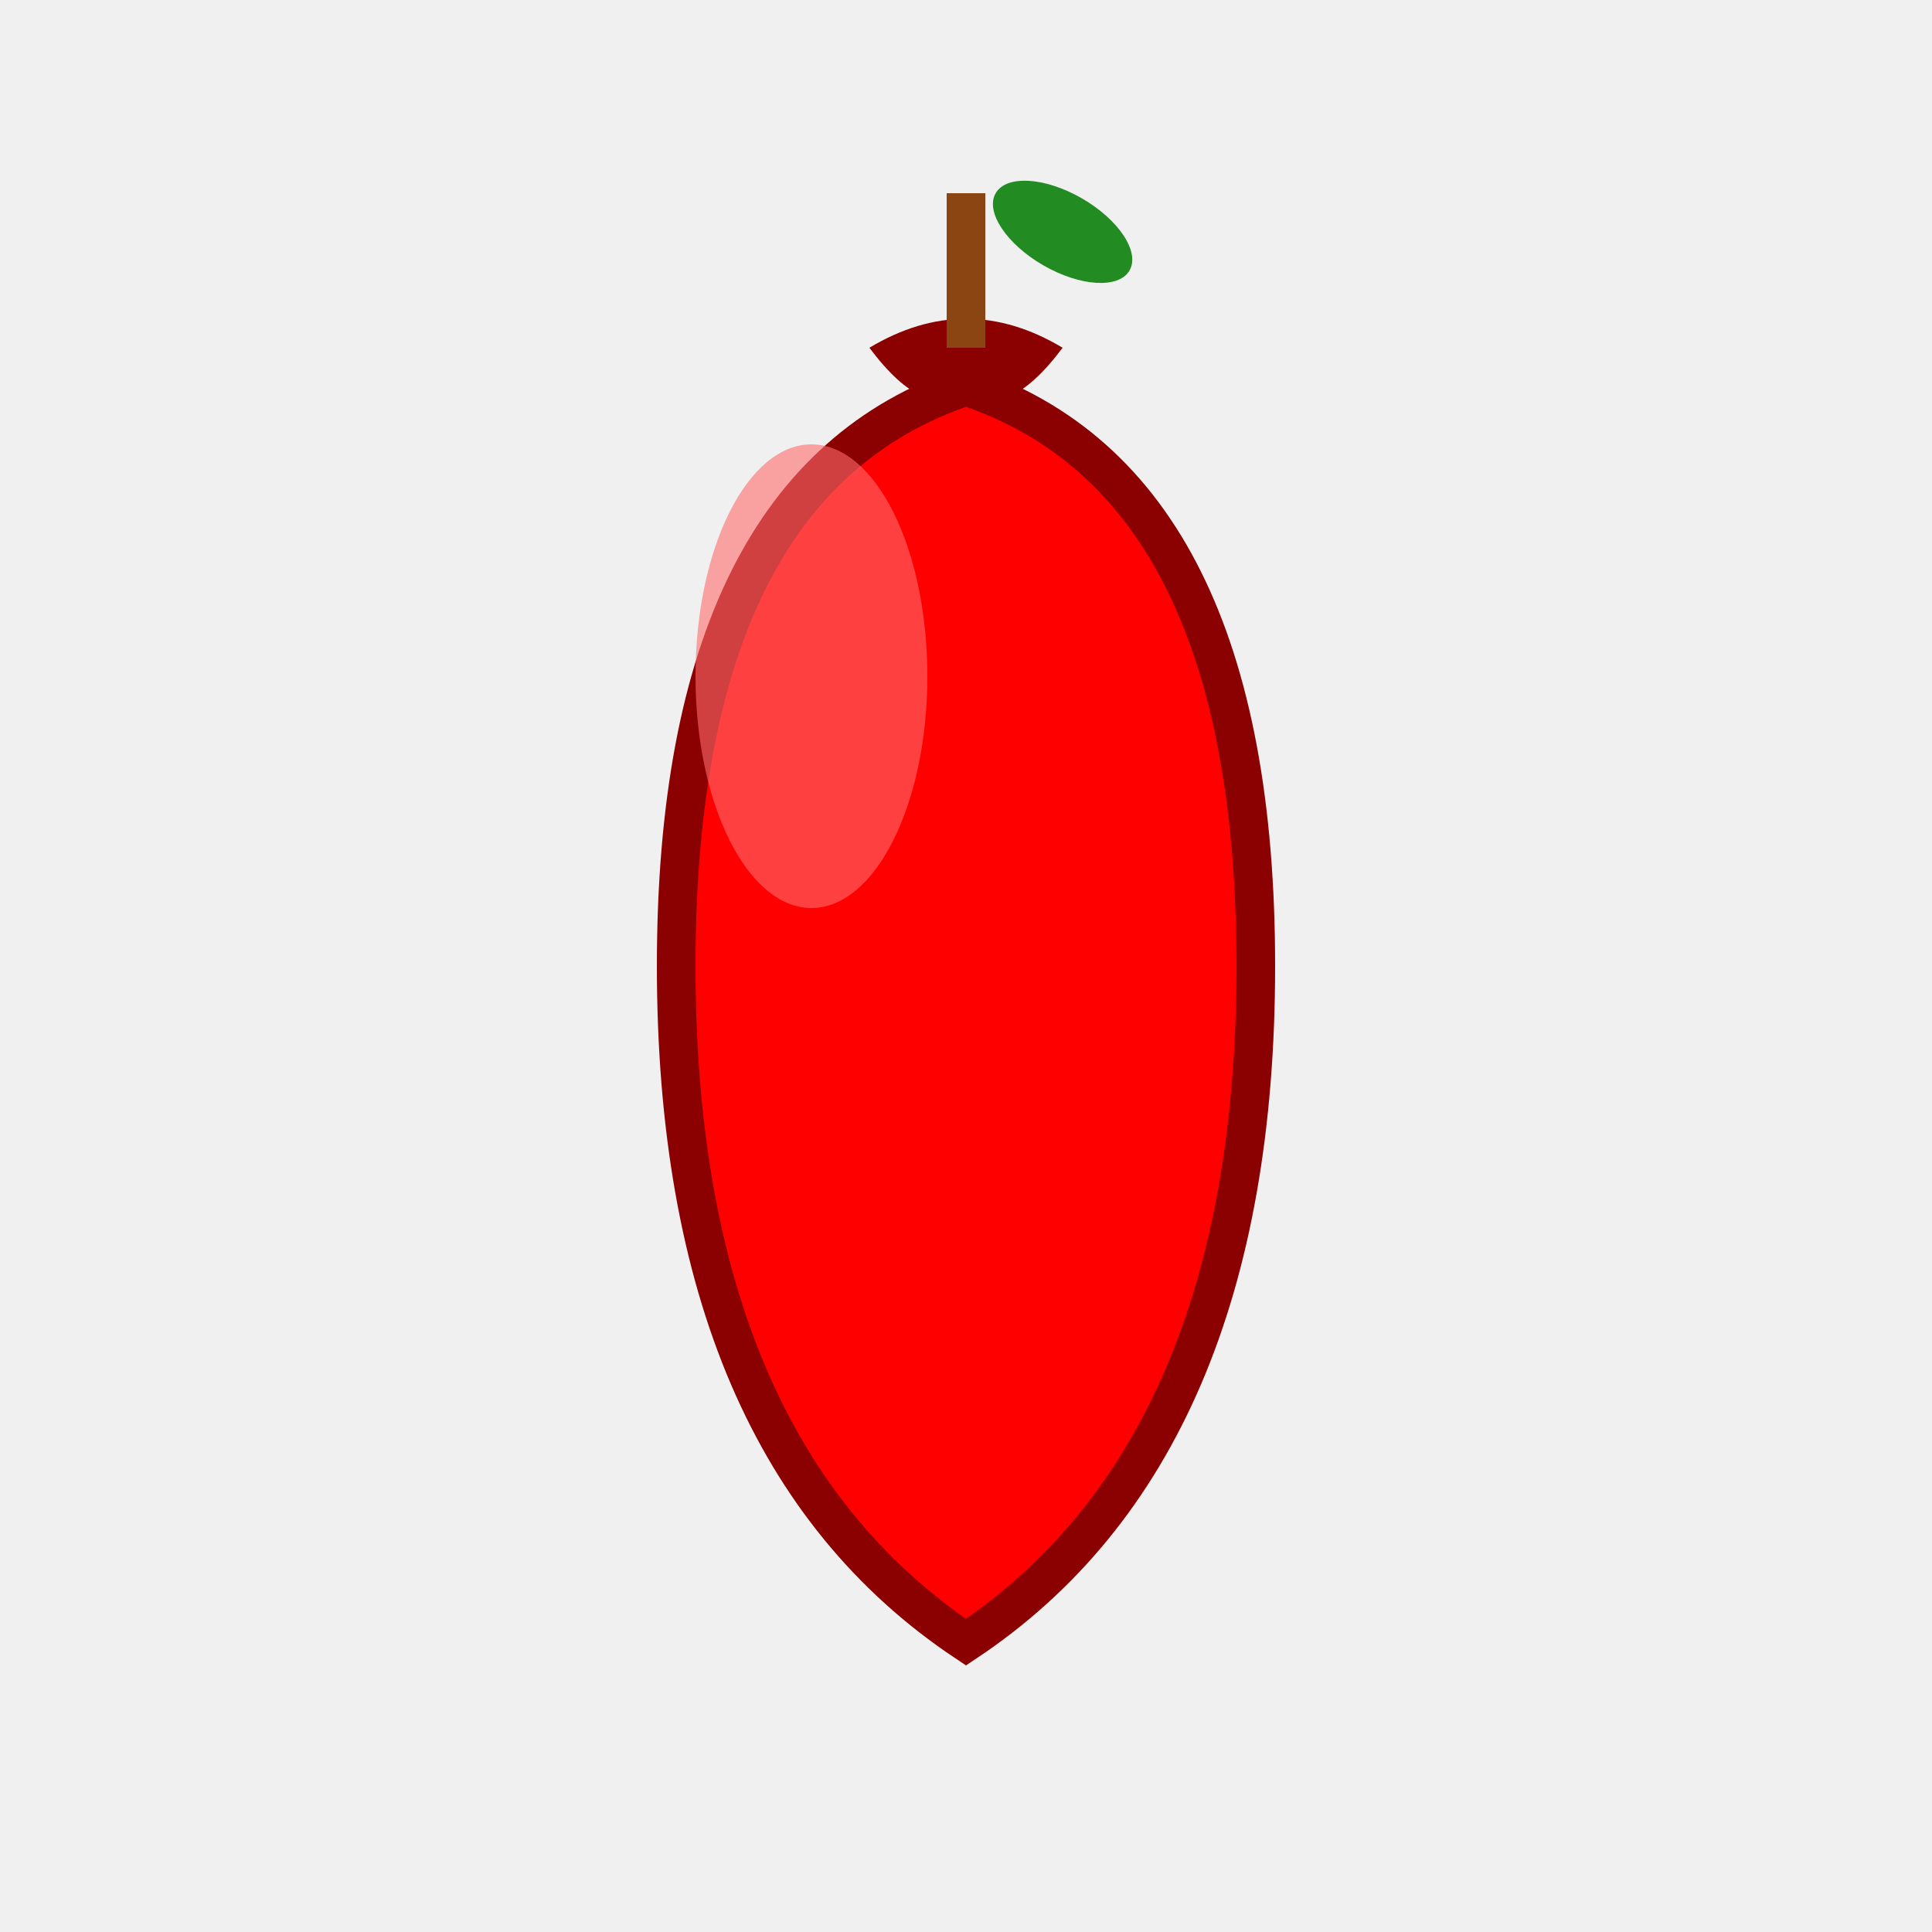
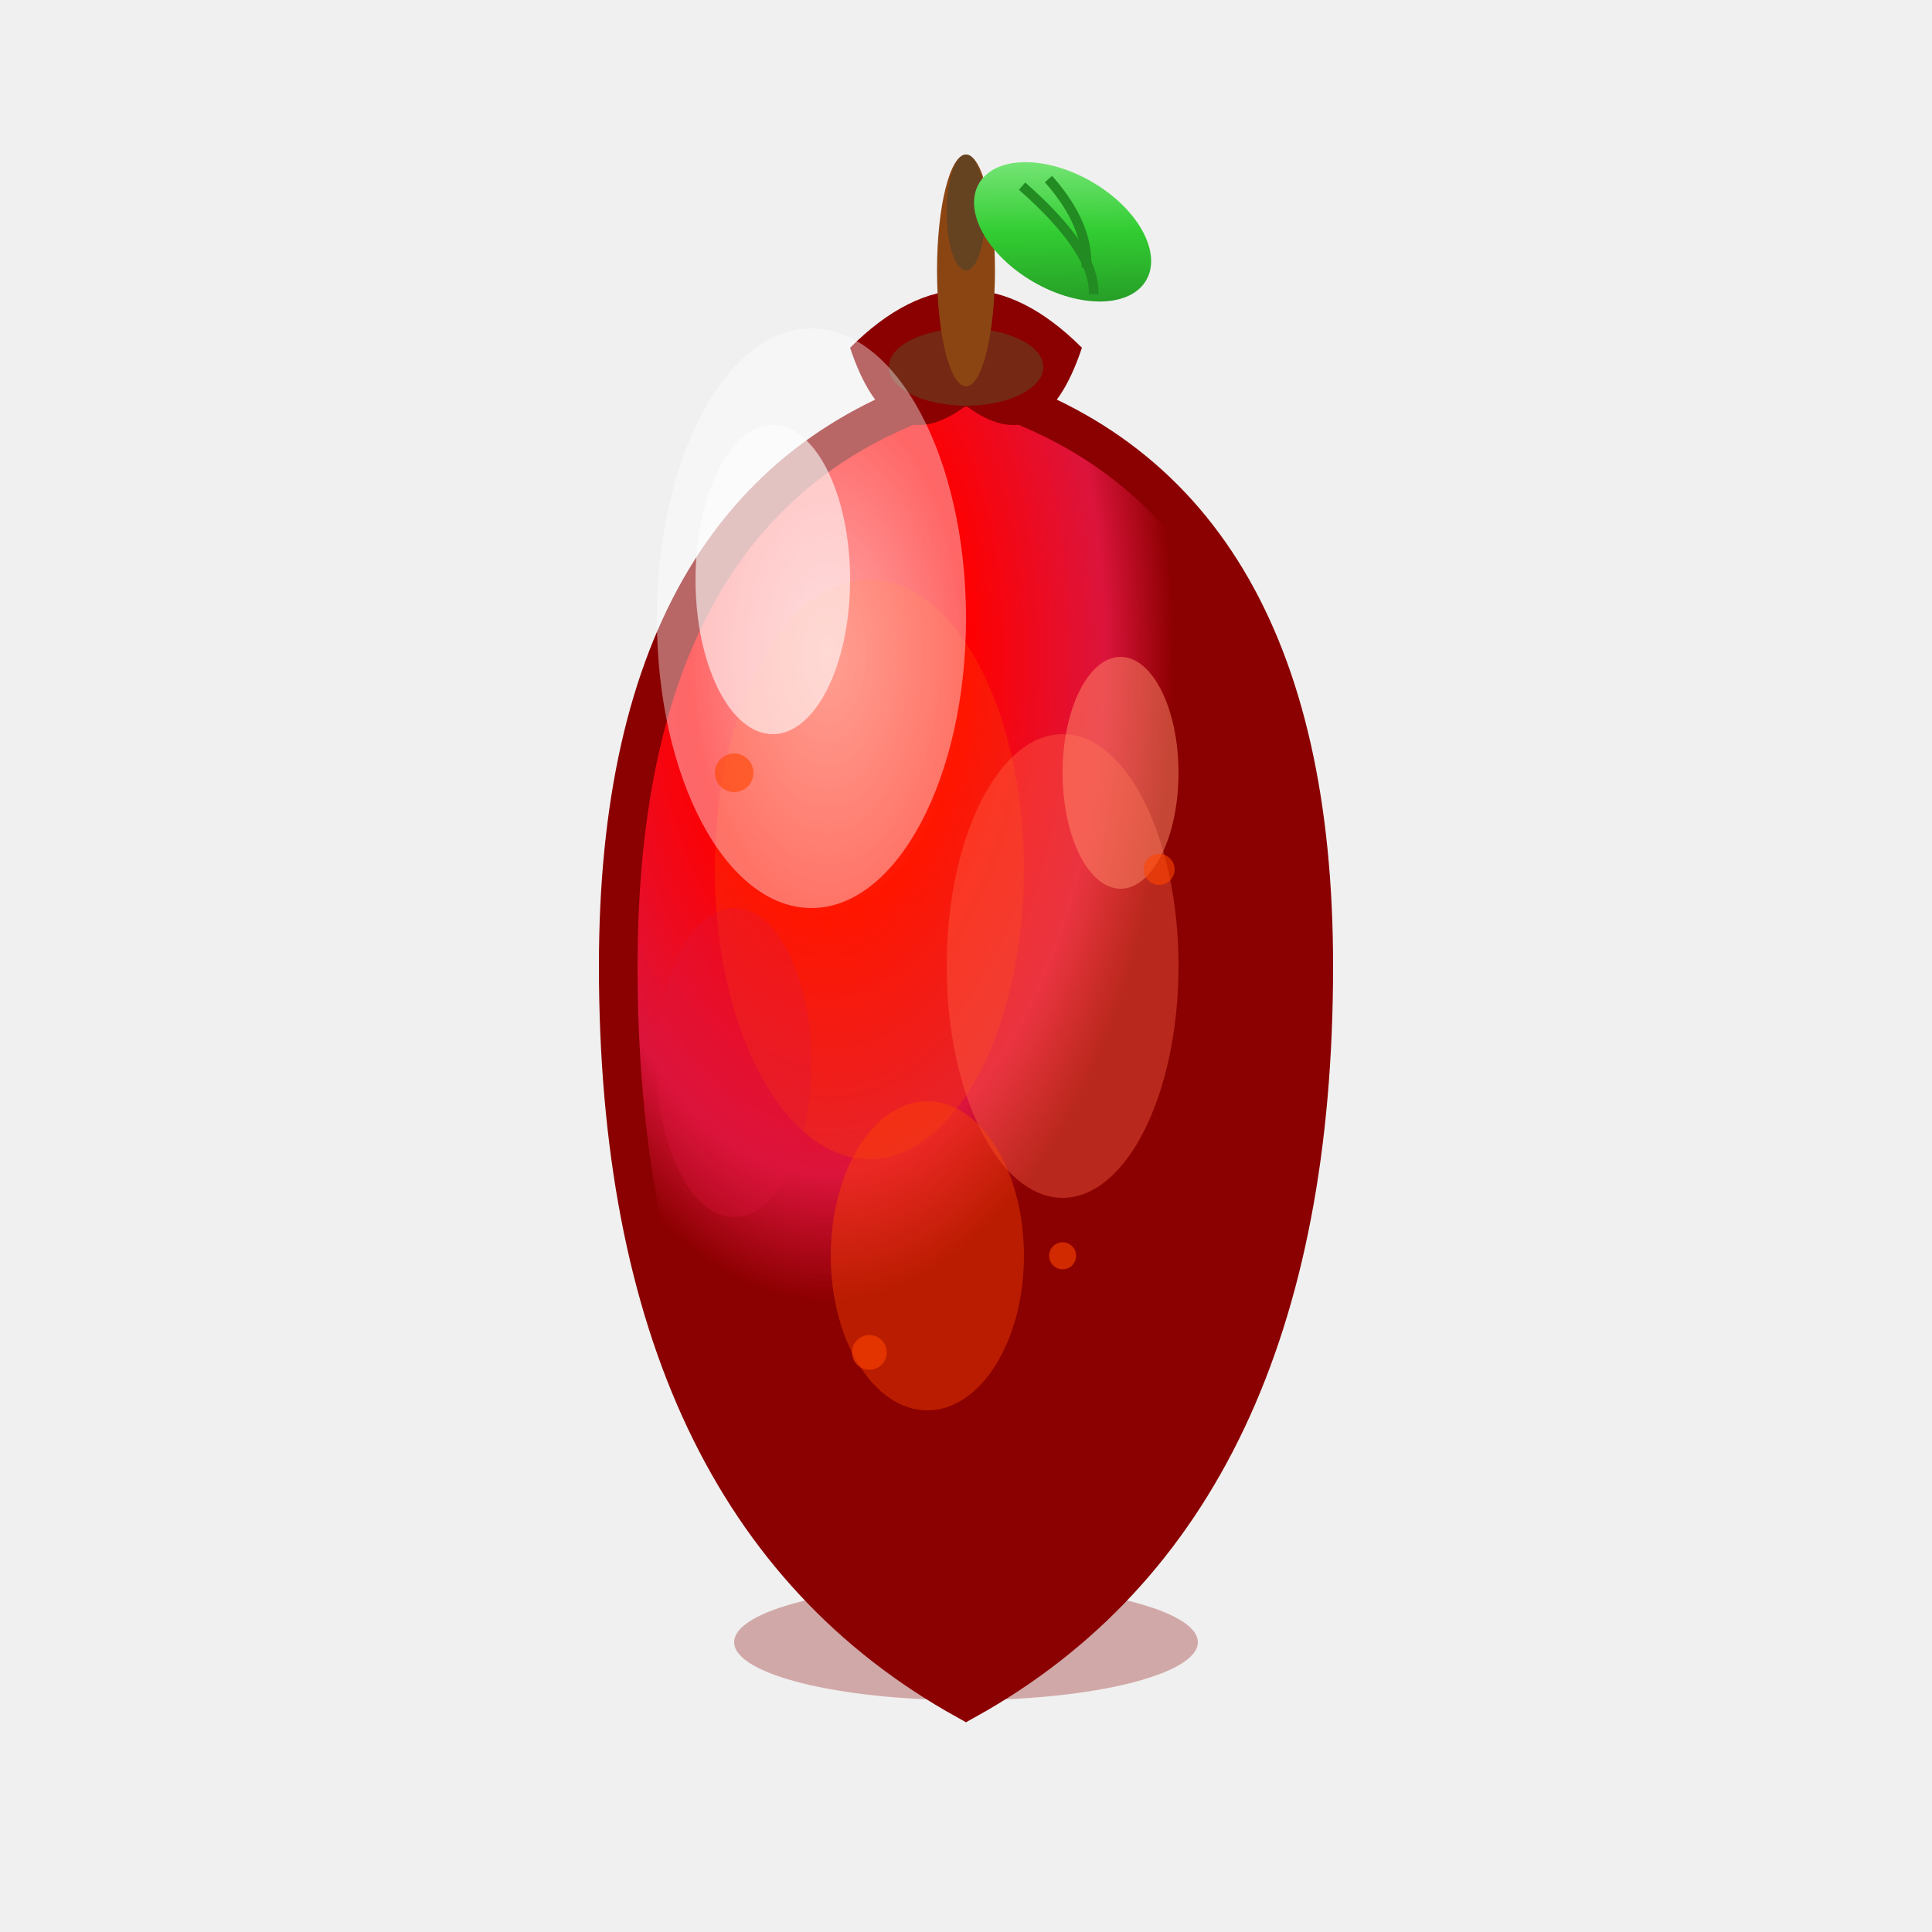
<svg xmlns="http://www.w3.org/2000/svg" viewBox="0 0 100 100">
-   <path d="M 50 20 Q 35 25 35 50 Q 35 75 50 85 Q 65 75 65 50 Q 65 25 50 20 Z" fill="#FF0000" stroke="#8B0000" stroke-width="2" />
-   <path d="M 45 18 Q 50 15 55 18 Q 52 22 50 20 Q 48 22 45 18 Z" fill="#8B0000" />
-   <rect x="49" y="10" width="2" height="8" fill="#8B4513" />
-   <ellipse cx="55" cy="12" rx="4" ry="2" fill="#228B22" transform="rotate(30 55 12)" />
-   <ellipse cx="42" cy="35" rx="6" ry="12" fill="#FF6B6B" opacity="0.6" />
+   <defs>
+     <radialGradient id="appleGrad" cx="0.3" cy="0.2">
+       <stop offset="0%" stop-color="#FF6B6B" />
+       <stop offset="40%" stop-color="#FF0000" />
+       <stop offset="80%" stop-color="#DC143C" />
+       <stop offset="100%" stop-color="#8B0000" />
+     </radialGradient>
+     <linearGradient id="leafGrad" x1="0" y1="0" x2="1" y2="1">
+       <stop offset="0%" stop-color="#90EE90" />
+       <stop offset="50%" stop-color="#32CD32" />
+       <stop offset="100%" stop-color="#228B22" />
+     </linearGradient>
+   </defs>
+   <path d="M 50 20 Q 32 25 32 50 Q 32 78 50 88 Q 68 78 68 50 Q 68 25 50 20 Z" fill="url(#appleGrad)" stroke="#8B0000" stroke-width="2" />
+   <ellipse cx="45" cy="45" rx="8" ry="15" fill="#FF4500" opacity="0.3" />
+   <ellipse cx="55" cy="50" rx="6" ry="12" fill="#FF6347" opacity="0.4" />
+   <ellipse cx="38" cy="55" rx="4" ry="8" fill="#DC143C" opacity="0.3" />
+   <path d="M 44 18 Q 50 12 56 18 Q 54 24 50 21 Q 46 24 44 18 Z" fill="#8B0000" />
+   <ellipse cx="50" cy="19" rx="4" ry="2" fill="#654321" opacity="0.6" />
+   <ellipse cx="50" cy="14" rx="1.5" ry="6" fill="#8B4513" />
+   <ellipse cx="50" cy="11" rx="1" ry="3" fill="#654321" />
+   <ellipse cx="55" cy="12" rx="5" ry="3" fill="url(#leafGrad)" transform="rotate(30 55 12)" />
+   <path d="M 52 11 Q 57 12 58 14" stroke="#228B22" stroke-width="0.5" fill="none" transform="rotate(30 55 12)" />
+   <path d="M 53 10 Q 56 11 57 13" stroke="#228B22" stroke-width="0.5" fill="none" transform="rotate(30 55 12)" />
+   <ellipse cx="42" cy="32" rx="8" ry="15" fill="#FFFFFF" opacity="0.4" />
+   <ellipse cx="40" cy="30" rx="4" ry="8" fill="#FFFFFF" opacity="0.6" />
+   <ellipse cx="58" cy="40" rx="3" ry="6" fill="#FF8C69" opacity="0.5" />
+   <ellipse cx="48" cy="65" rx="5" ry="8" fill="#FF4500" opacity="0.4" />
+   <circle cx="38" cy="40" r="1" fill="#FF4500" opacity="0.6" />
+   <circle cx="60" cy="45" r="0.8" fill="#FF4500" opacity="0.6" />
+   <circle cx="45" cy="70" r="0.9" fill="#FF4500" opacity="0.6" />
+   <circle cx="55" cy="65" r="0.7" fill="#FF4500" opacity="0.6" />
+   <ellipse cx="50" cy="85" rx="12" ry="3" fill="#8B0000" opacity="0.3" />
</svg>
